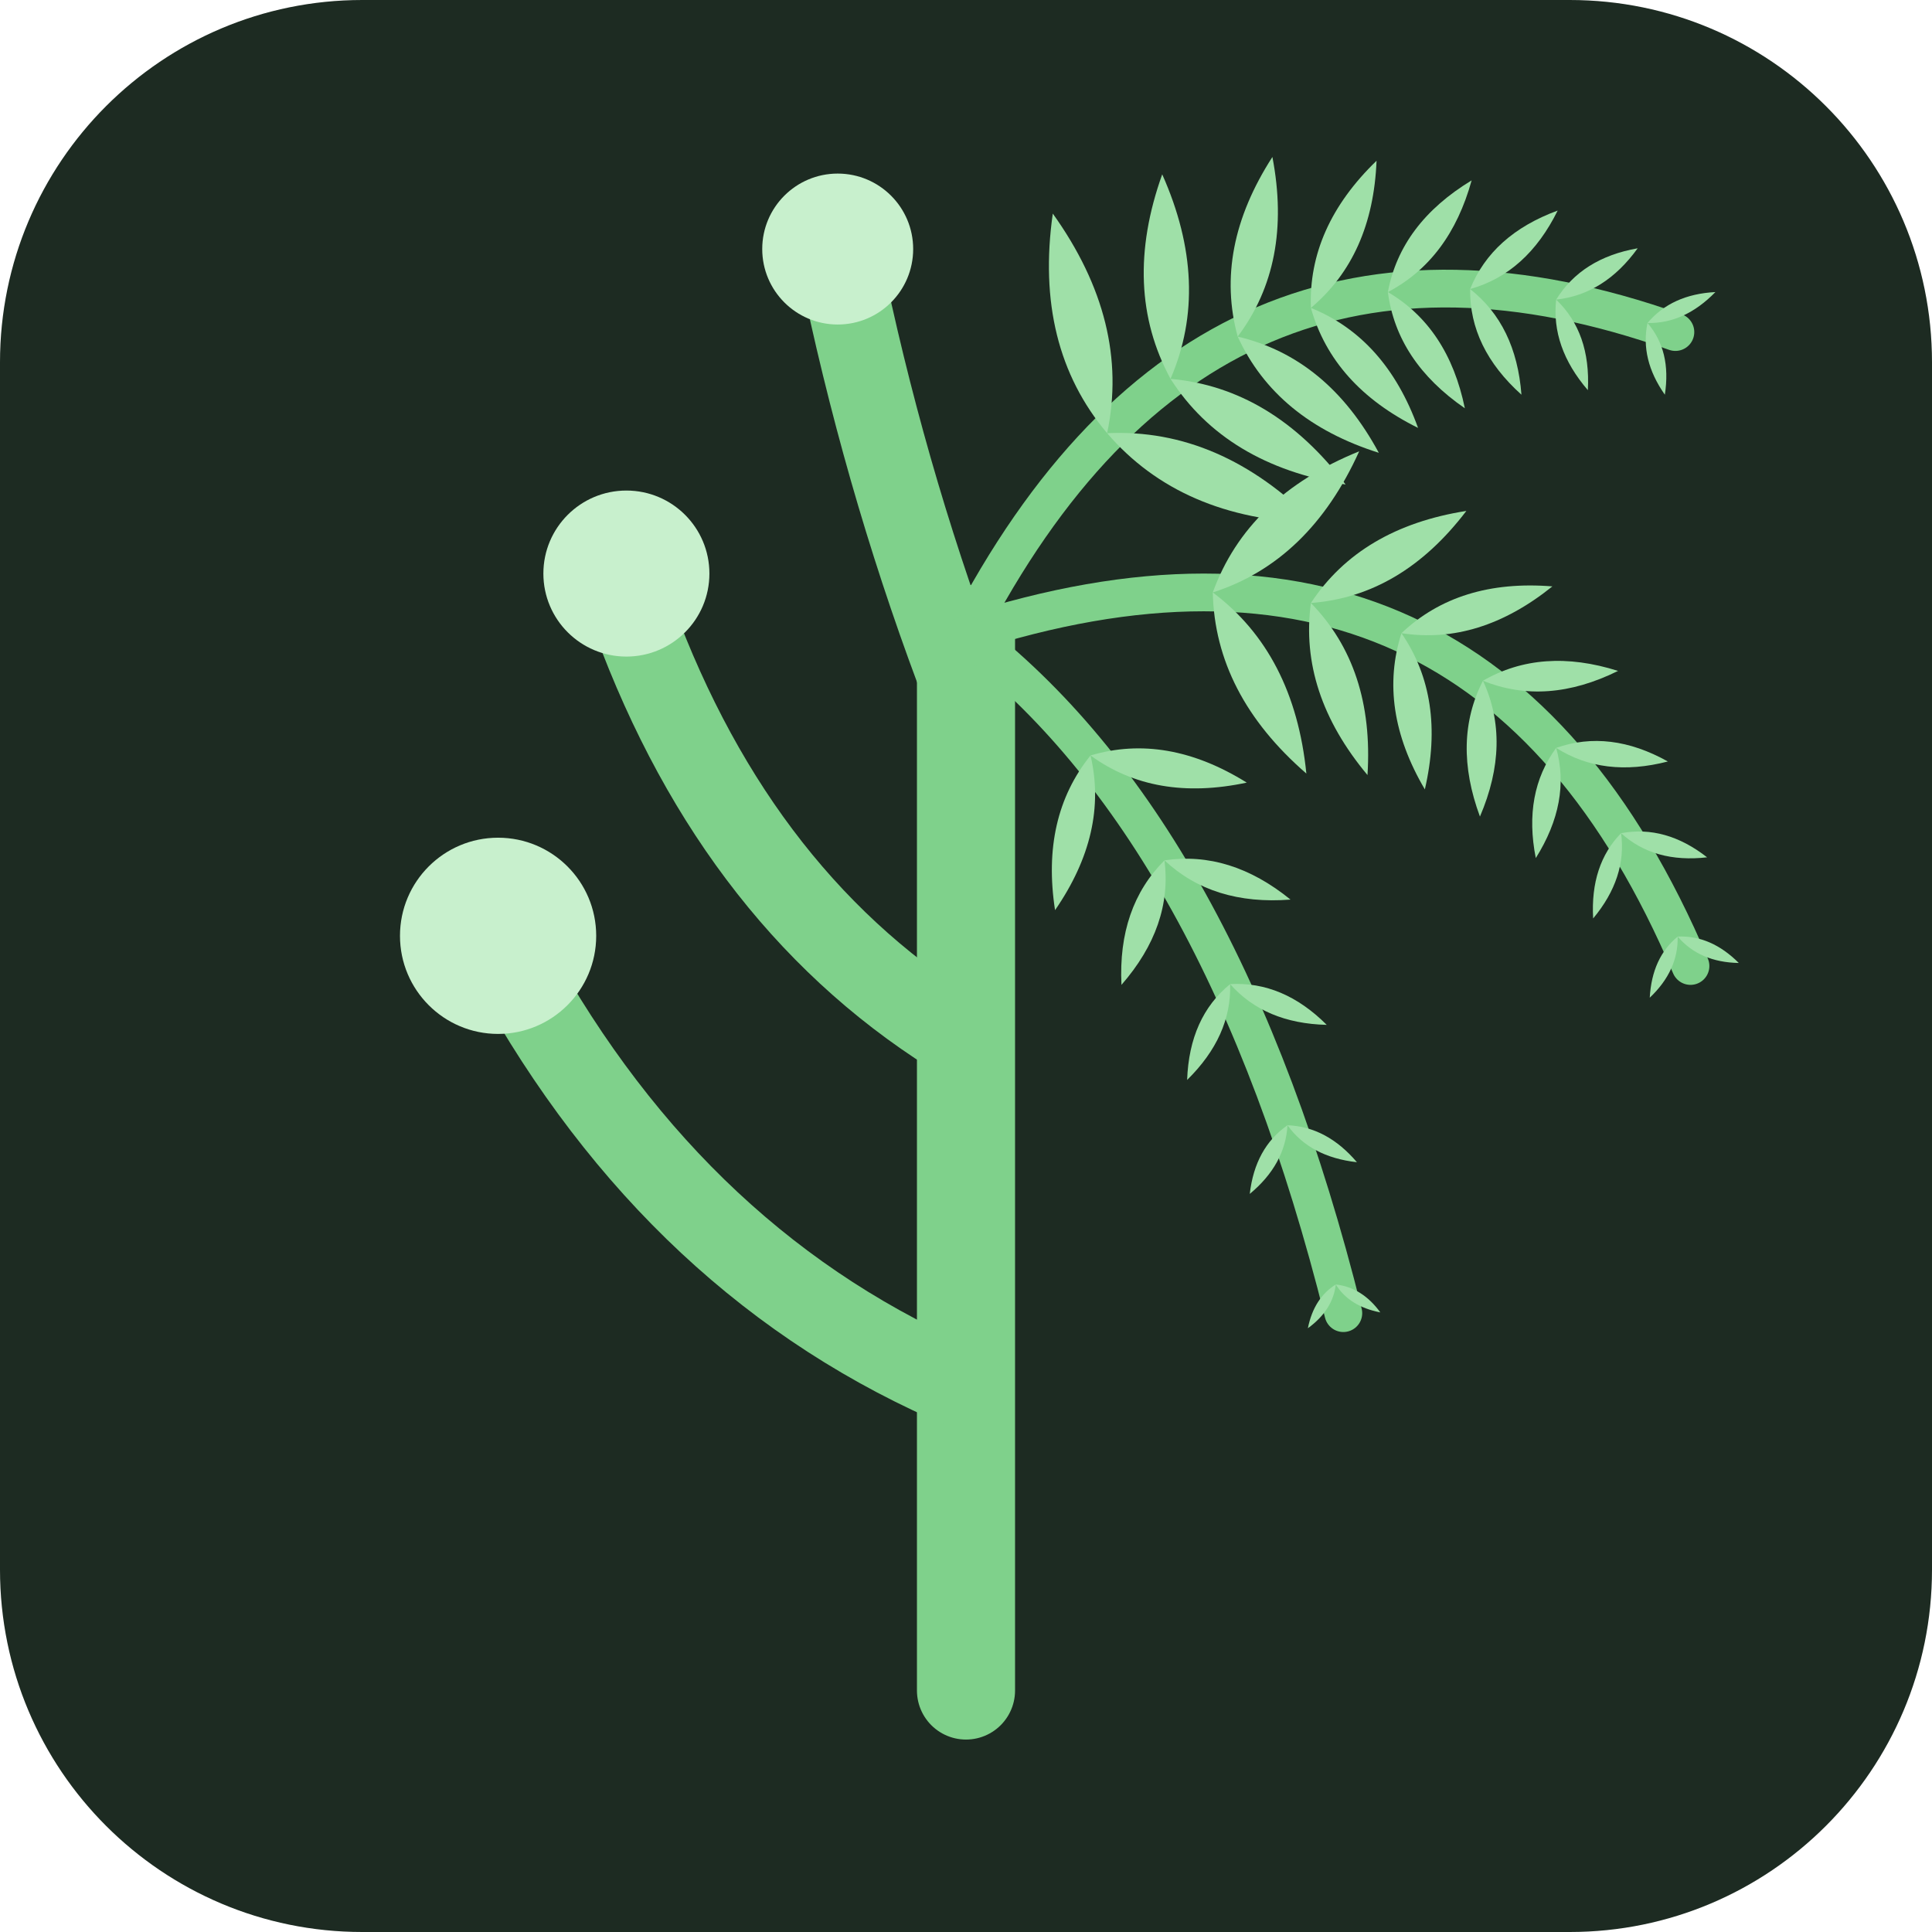
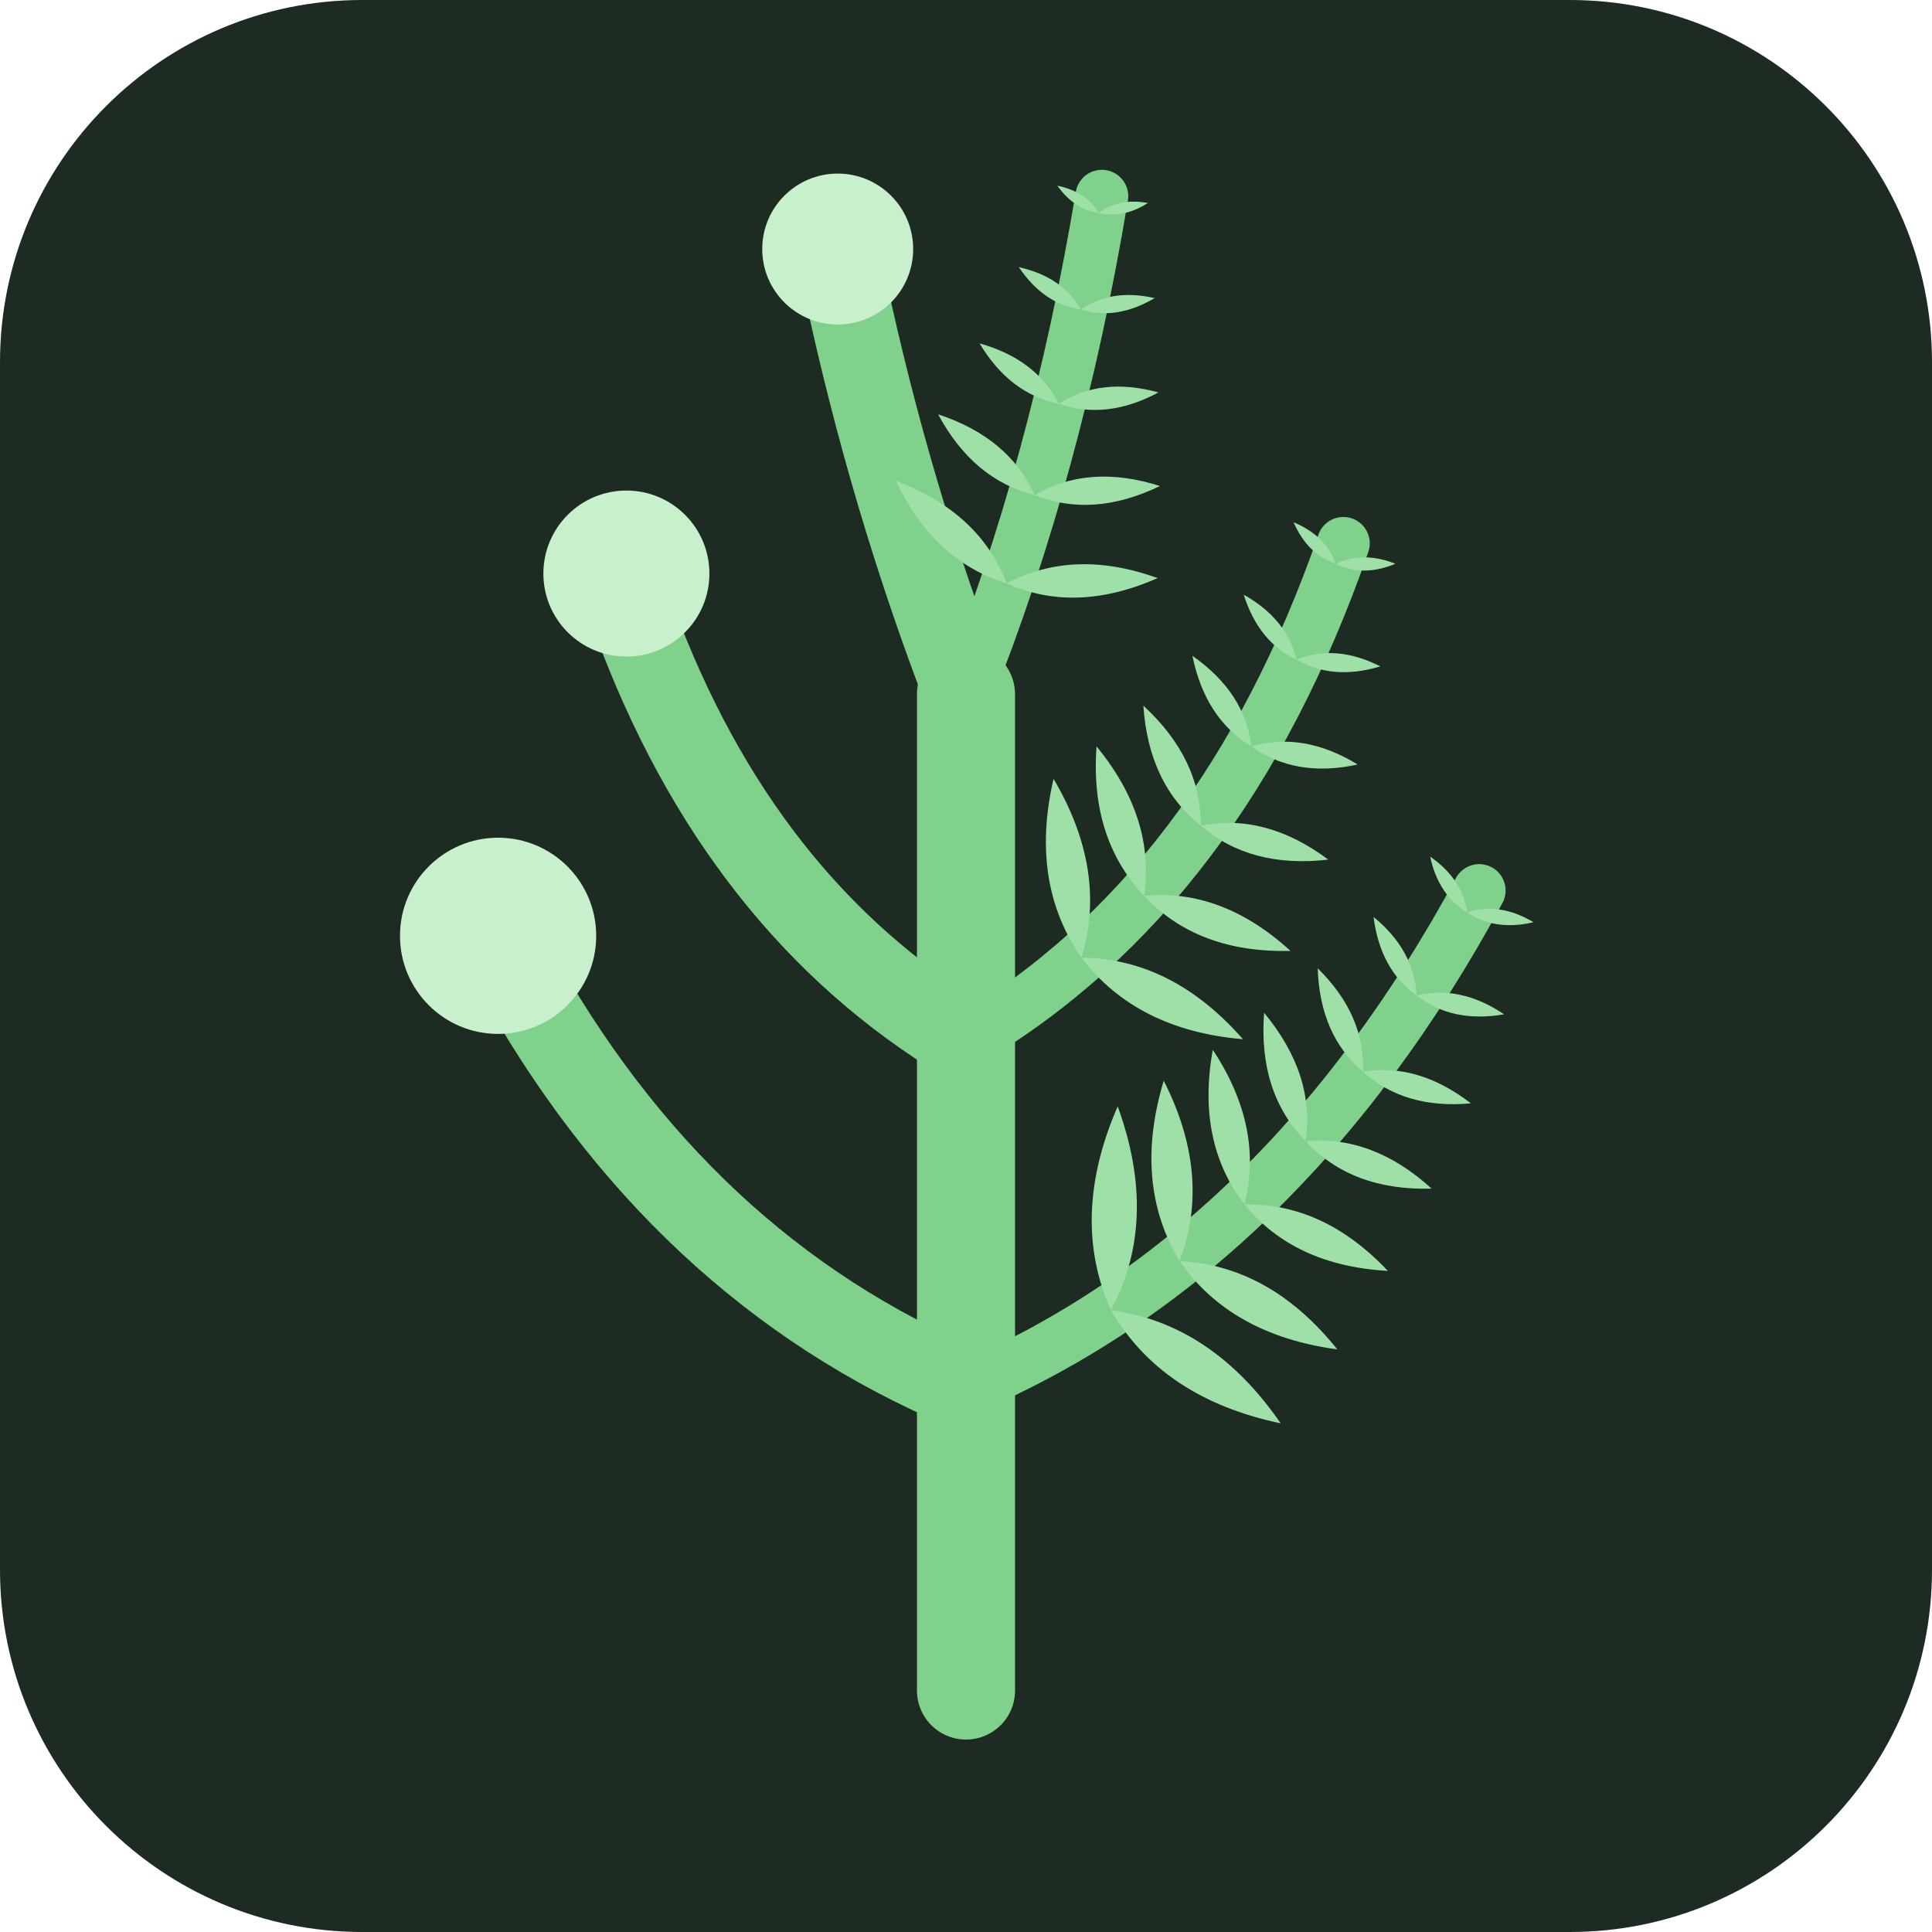
<svg xmlns="http://www.w3.org/2000/svg" width="256" height="256" viewBox="0 0 256 256">
  <rect width="256" height="256" rx="48" fill="#1d2b22" />
  <g fill="none" stroke="#7fd18b" stroke-linecap="round">
-     <path d="M128 224 V84" stroke-width="13" />
+     <path d="M128 224 V92" stroke-width="13" />
    <g stroke-width="11">
      <path d="M128 184 Q90 168 68 128" />
      <path d="M128 138 Q98 120 84 82" />
      <path d="M128 92 Q118 66 112 38" />
    </g>
-     <g stroke-width="5">
-       <path d="M128 84 Q160 22 222 44" />
-       <path d="M128 84 Q196 62 224 128" />
-       <path d="M128 84 Q162 110 178 174" />
+     <g stroke-width="7">
+       <path d="M128 184 Q170 166 196 118" />
+       <path d="M128 138 Q162 118 178 72" />
+       <path d="M128 92 Q140 62 146 26" />
    </g>
  </g>
  <g fill="#c8f0cd">
    <circle cx="66" cy="124" r="13" />
    <circle cx="83" cy="76" r="11" />
    <circle cx="111" cy="33" r="10" />
  </g>
  <g fill="#9fe0a8">
-     <path d="M146.7 57.4 Q156.5 68.8 174.2 69.3 Q161.7 56.7 146.7 57.4Z" />
-     <path d="M146.7 57.4 Q149.8 42.7 139.5 28.3 Q137.0 45.9 146.7 57.4Z" />
-     <path d="M155.1 50.2 Q162.4 61.6 178.3 64.2 Q168.6 51.4 155.1 50.2Z" />
-     <path d="M155.1 50.2 Q160.5 37.7 154.0 23.1 Q148.6 38.2 155.1 50.2Z" />
-     <path d="M164.0 44.6 Q169.1 55.7 182.7 60.0 Q175.9 47.4 164.0 44.6Z" />
-     <path d="M164.0 44.6 Q171.3 34.9 168.6 20.8 Q160.8 32.9 164.0 44.6Z" />
-     <path d="M173.7 40.8 Q176.6 51.1 187.9 56.7 Q183.6 44.8 173.7 40.8Z" />
-     <path d="M173.7 40.8 Q181.9 33.9 182.4 21.3 Q173.3 30.1 173.7 40.8Z" />
-     <path d="M183.9 38.7 Q185.1 47.9 194.1 54.1 Q191.9 43.4 183.9 38.7Z" />
-     <path d="M183.9 38.7 Q192.1 34.4 195.0 23.9 Q185.6 29.6 183.9 38.7Z" />
-     <path d="M194.8 38.3 Q194.7 46.1 201.6 52.3 Q200.9 43.1 194.8 38.3Z" />
-     <path d="M194.8 38.3 Q202.3 36.2 206.4 27.9 Q197.7 31.1 194.8 38.3Z" />
-     <path d="M206.2 39.7 Q205.5 46.0 210.4 51.7 Q210.8 44.1 206.2 39.7Z" />
-     <path d="M206.2 39.7 Q212.6 39.0 217.0 32.9 Q209.6 34.2 206.2 39.7Z" />
-     <path d="M218.3 42.8 Q217.3 47.6 220.6 52.3 Q221.5 46.5 218.3 42.8Z" />
-     <path d="M218.3 42.8 Q223.2 42.9 227.3 38.7 Q221.5 39.0 218.3 42.8Z" />
-     <path d="M160.7 78.5 Q161.0 92.0 173.1 102.5 Q171.5 86.6 160.7 78.5Z" />
-     <path d="M160.7 78.5 Q173.5 74.4 180.1 59.8 Q165.3 65.8 160.7 78.5Z" />
-     <path d="M173.7 79.9 Q172.1 91.8 181.2 102.7 Q182.1 88.5 173.7 79.9Z" />
-     <path d="M173.7 79.9 Q185.7 79.0 194.3 67.7 Q180.3 69.9 173.7 79.9Z" />
-     <path d="M185.7 83.9 Q182.5 93.9 188.8 104.6 Q191.6 92.5 185.7 83.9Z" />
-     <path d="M185.7 83.9 Q196.0 85.5 205.7 77.7 Q193.3 76.7 185.7 83.9Z" />
-     <path d="M196.5 90.2 Q192.4 98.2 196.1 108.2 Q200.3 98.4 196.5 90.2Z" />
-     <path d="M196.5 90.2 Q204.9 93.6 214.4 88.9 Q204.3 85.7 196.5 90.2Z" />
-     <path d="M206.2 99.1 Q201.8 105.1 203.5 113.7 Q208.2 106.2 206.2 99.1Z" />
-     <path d="M206.2 99.1 Q212.5 103.1 221.0 100.9 Q213.3 96.6 206.2 99.1Z" />
-     <path d="M214.8 110.4 Q210.7 114.6 211.1 121.7 Q215.6 116.3 214.8 110.4Z" />
-     <path d="M214.8 110.4 Q219.2 114.4 226.2 113.6 Q220.7 109.3 214.8 110.4Z" />
-     <path d="M222.3 124.1 Q218.9 126.9 218.6 132.2 Q222.4 128.6 222.3 124.1Z" />
-     <path d="M222.3 124.1 Q225.2 127.5 230.4 127.6 Q226.7 123.9 222.3 124.1Z" />
-     <path d="M144.5 100.1 Q137.9 108.3 139.8 120.6 Q146.9 110.3 144.5 100.1Z" />
-     <path d="M144.5 100.1 Q153.0 106.3 165.2 103.7 Q154.6 97.1 144.5 100.1Z" />
-     <path d="M154.3 114.0 Q148.1 120.2 148.6 130.5 Q155.4 122.7 154.3 114.0Z" />
-     <path d="M154.3 114.0 Q160.7 120.0 171.0 119.2 Q163.0 112.7 154.3 114.0Z" />
-     <path d="M163.0 130.4 Q157.6 134.8 157.3 143.1 Q163.2 137.3 163.0 130.4Z" />
-     <path d="M163.0 130.4 Q167.6 135.6 175.8 135.8 Q170.0 130.0 163.0 130.4Z" />
-     <path d="M170.6 149.1 Q166.3 152.1 165.6 158.2 Q170.3 154.3 170.6 149.1Z" />
-     <path d="M170.6 149.1 Q173.6 153.3 179.8 154.0 Q175.8 149.3 170.6 149.1Z" />
-     <path d="M177.0 170.2 Q174.1 172.0 173.3 176.0 Q176.6 173.6 177.0 170.2Z" />
-     <path d="M177.0 170.2 Q178.8 173.1 182.9 173.9 Q180.5 170.6 177.0 170.2Z" />
+     <path d="M147.2 173.6 Q154.0 185.3 169.7 188.6 Q160.6 175.4 147.2 173.6Z" />
+     <path d="M147.2 173.6 Q153.6 161.7 148.1 146.6 Q141.7 161.3 147.2 173.6Z" />
+     <path d="M156.3 167.1 Q163.1 176.9 177.2 178.8 Q168.3 167.7 156.3 167.1Z" />
+     <path d="M156.3 167.1 Q160.6 155.8 154.2 143.2 Q150.1 156.8 156.3 167.1Z" />
+     <path d="M164.9 159.6 Q171.5 167.7 183.9 168.4 Q175.4 159.4 164.9 159.6Z" />
+     <path d="M164.9 159.6 Q167.5 149.4 160.7 139.1 Q158.5 151.3 164.9 159.6Z" />
+     <path d="M173.0 151.2 Q179.1 157.8 189.7 157.5 Q181.9 150.4 173.0 151.2Z" />
+     <path d="M173.0 151.2 Q174.3 142.4 167.5 134.2 Q166.7 144.8 173.0 151.2Z" />
+     <path d="M180.6 142.0 Q186.1 147.0 194.9 146.2 Q187.9 140.8 180.6 142.0Z" />
+     <path d="M180.6 142.0 Q180.9 134.5 174.6 128.3 Q174.9 137.2 180.6 142.0Z" />
+     <path d="M187.7 131.9 Q192.4 135.6 199.3 134.4 Q193.5 130.5 187.7 131.9Z" />
+     <path d="M187.7 131.9 Q187.4 125.9 182.0 121.5 Q182.9 128.5 187.7 131.9Z" />
+     <path d="M194.4 120.9 Q198.1 123.4 203.2 122.2 Q198.7 119.5 194.4 120.9Z" />
+     <path d="M194.4 120.9 Q193.8 116.5 189.5 113.5 Q190.6 118.6 194.4 120.9Z" />
+     <path d="M143.3 126.9 Q150.6 136.5 164.7 137.7 Q155.3 127.0 143.3 126.9Z" />
+     <path d="M143.3 126.9 Q146.8 115.4 139.6 103.2 Q136.4 117.0 143.3 126.9Z" />
+     <path d="M151.6 118.7 Q158.7 126.3 171.0 126.0 Q161.9 117.7 151.6 118.7Z" />
+     <path d="M151.6 118.7 Q153.1 108.4 145.3 98.9 Q144.4 111.1 151.6 118.7Z" />
+     <path d="M159.1 109.4 Q165.7 115.1 176.0 113.9 Q167.7 107.7 159.1 109.4Z" />
+     <path d="M159.1 109.4 Q159.2 100.6 151.5 93.5 Q152.2 103.9 159.1 109.4Z" />
+     <path d="M165.8 98.9 Q171.7 103.1 179.9 101.3 Q172.7 96.9 165.8 98.9Z" />
+     <path d="M165.8 98.9 Q165.0 91.8 158.0 86.9 Q159.7 95.2 165.8 98.9Z" />
+     <path d="M171.8 87.4 Q176.6 90.2 182.9 88.3 Q177.0 85.3 171.8 87.4Z" />
+     <path d="M171.8 87.4 Q170.5 82.0 164.8 78.8 Q166.8 85.1 171.8 87.4Z" />
+     <path d="M177.0 74.7 Q180.6 76.5 184.9 74.7 Q180.6 73.0 177.0 74.7Z" />
+     <path d="M177.0 74.7 Q175.7 71.0 171.4 69.2 Q173.3 73.5 177.0 74.7Z" />
+     <path d="M133.4 77.3 Q142.5 81.4 153.4 76.6 Q142.3 72.6 133.4 77.3Z" />
+     <path d="M133.4 77.3 Q129.8 67.9 118.7 63.7 Q123.8 74.4 133.4 77.3Z" />
+     <path d="M137.1 65.6 Q144.8 68.7 153.7 64.4 Q144.3 61.4 137.1 65.6Z" />
+     <path d="M137.1 65.6 Q133.7 58.0 124.3 54.9 Q129.0 63.6 137.1 65.6Z" />
+     <path d="M140.3 53.5 Q146.6 55.7 153.5 52.0 Q145.9 49.9 140.3 53.5Z" />
+     <path d="M140.3 53.5 Q137.3 47.6 129.8 45.5 Q133.8 52.2 140.3 53.5Z" />
+     <path d="M143.2 41.0 Q147.9 42.5 153.0 39.5 Q147.3 38.2 143.2 41.0Z" />
+     <path d="M143.2 41.0 Q140.8 36.7 135.0 35.4 Q138.3 40.3 143.2 41.0Z" />
+     <path d="M145.6 28.2 Q148.8 29.0 152.1 26.9 Q148.3 26.2 145.6 28.2Z" />
+     <path d="M145.6 28.2 Q143.9 25.4 140.1 24.6 Q142.4 27.8 145.6 28.2Z" />
  </g>
</svg>
